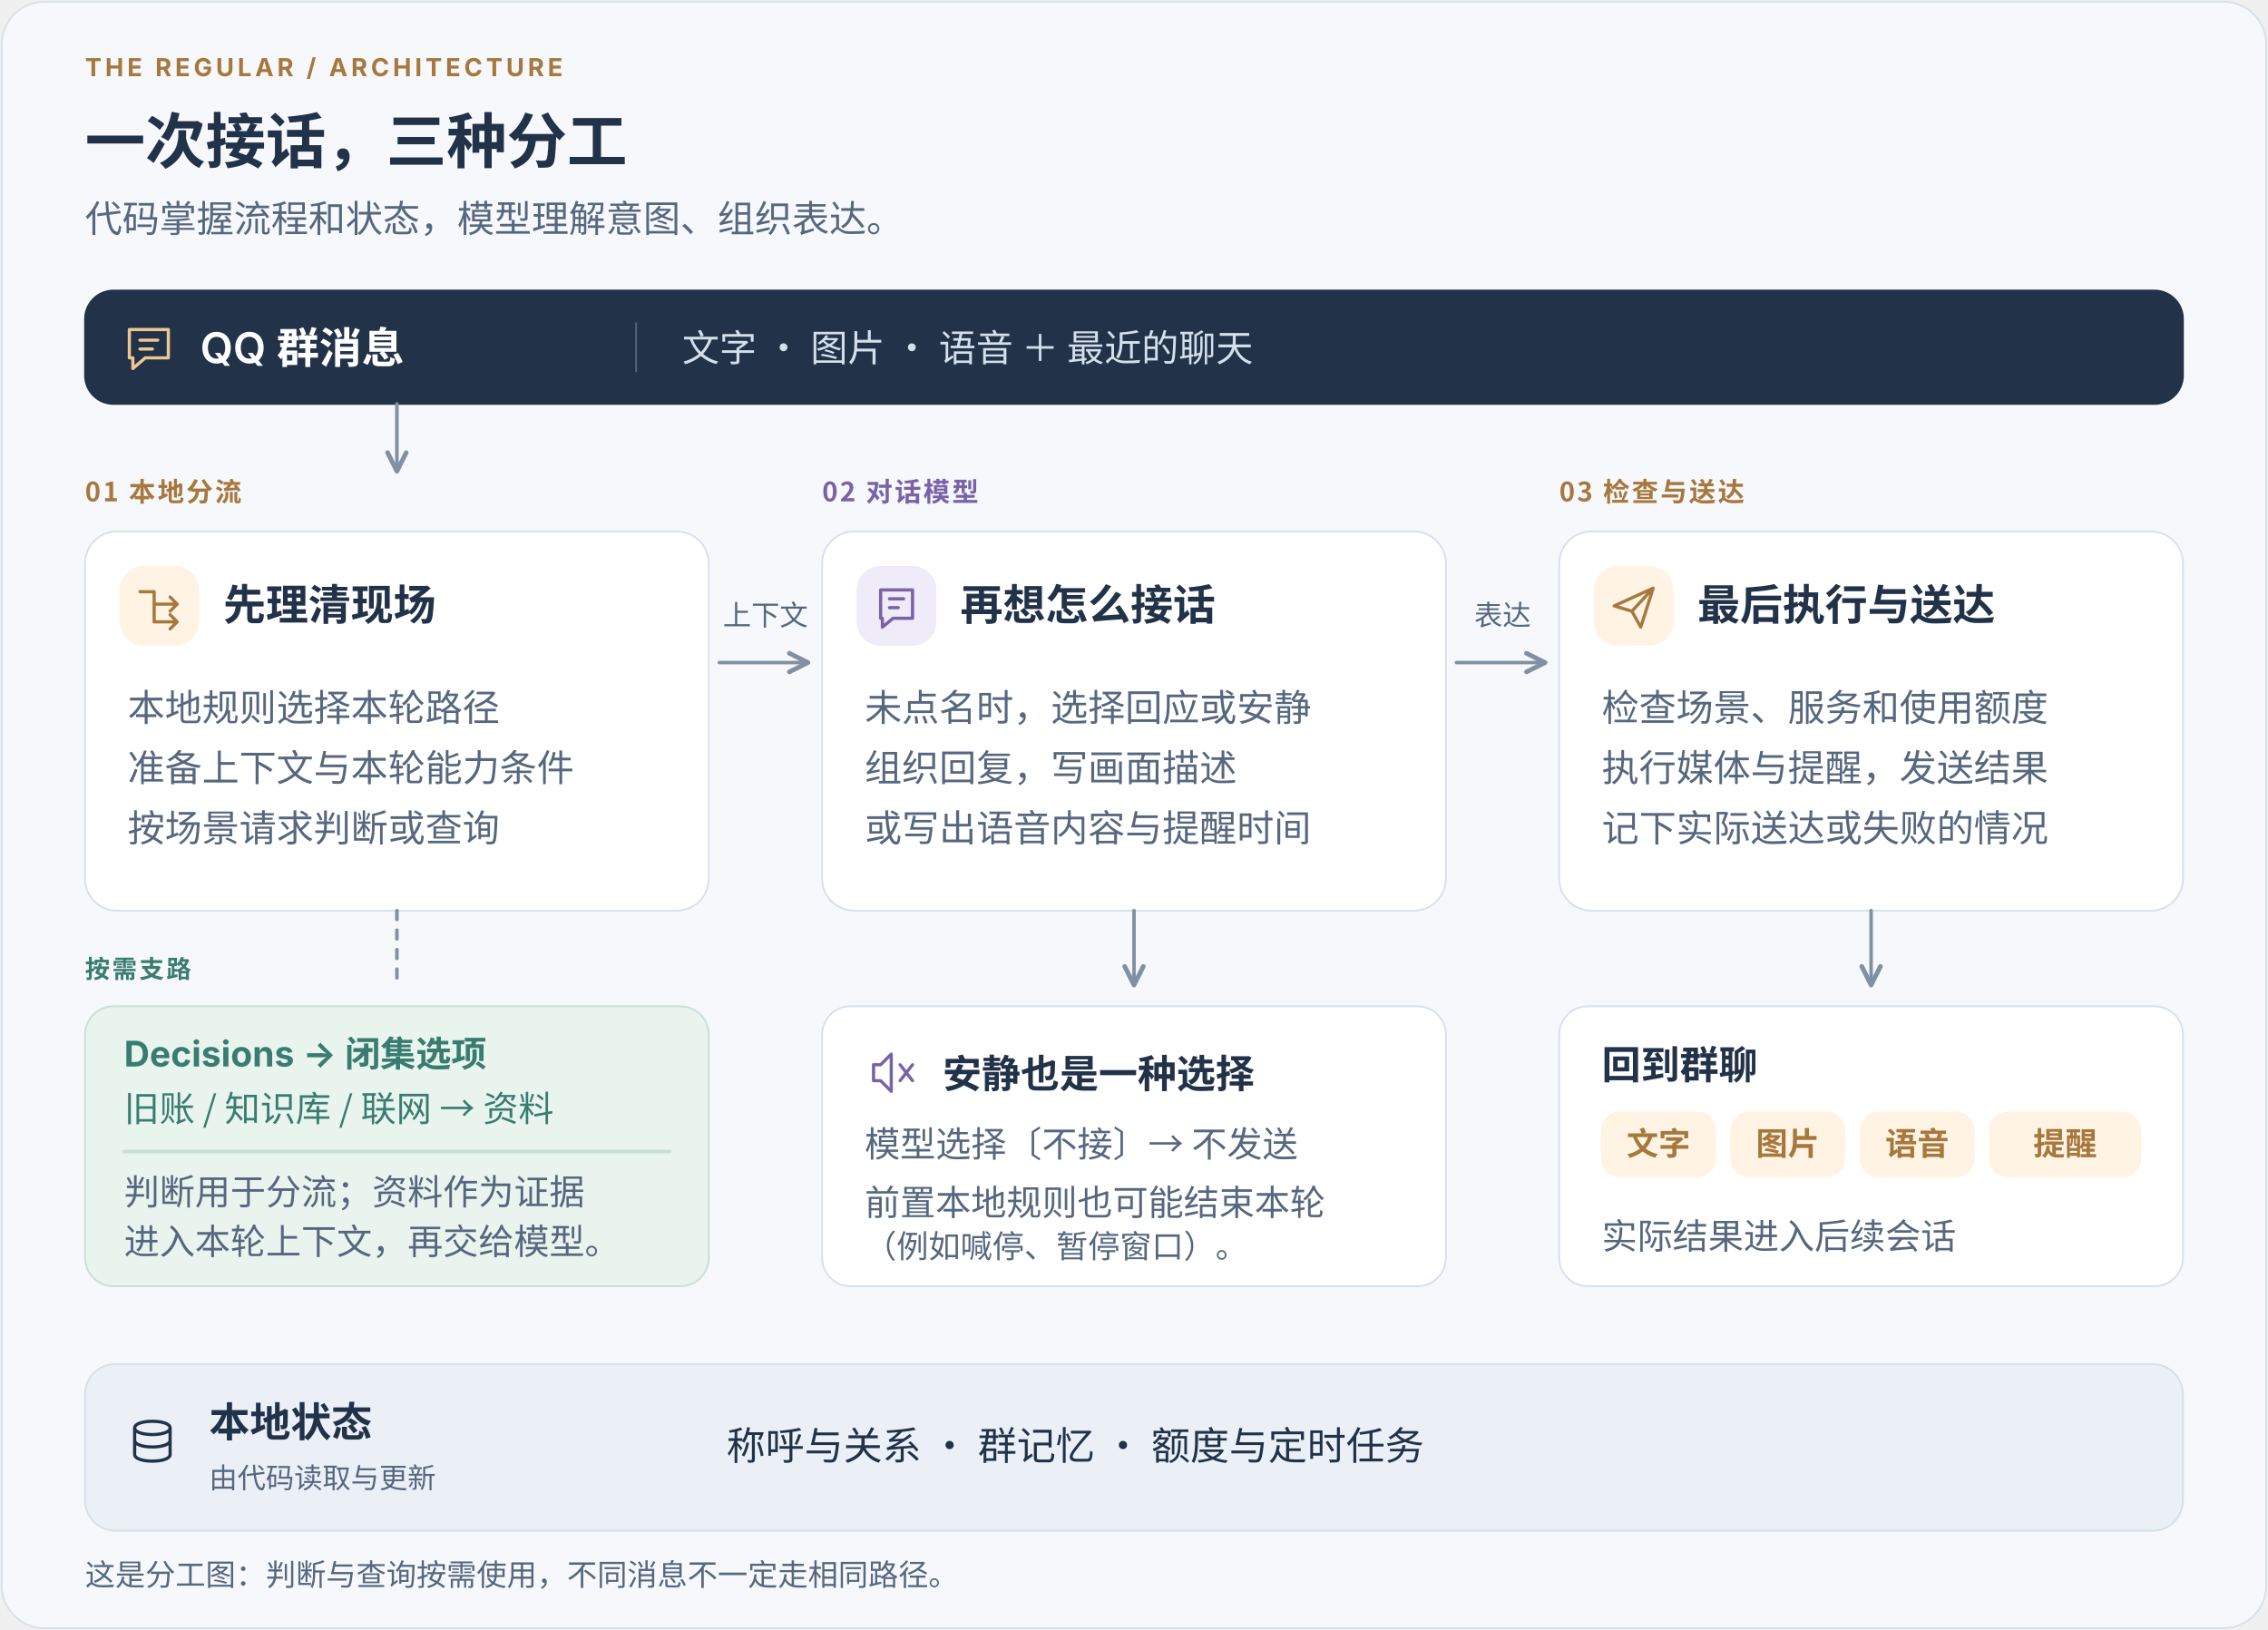
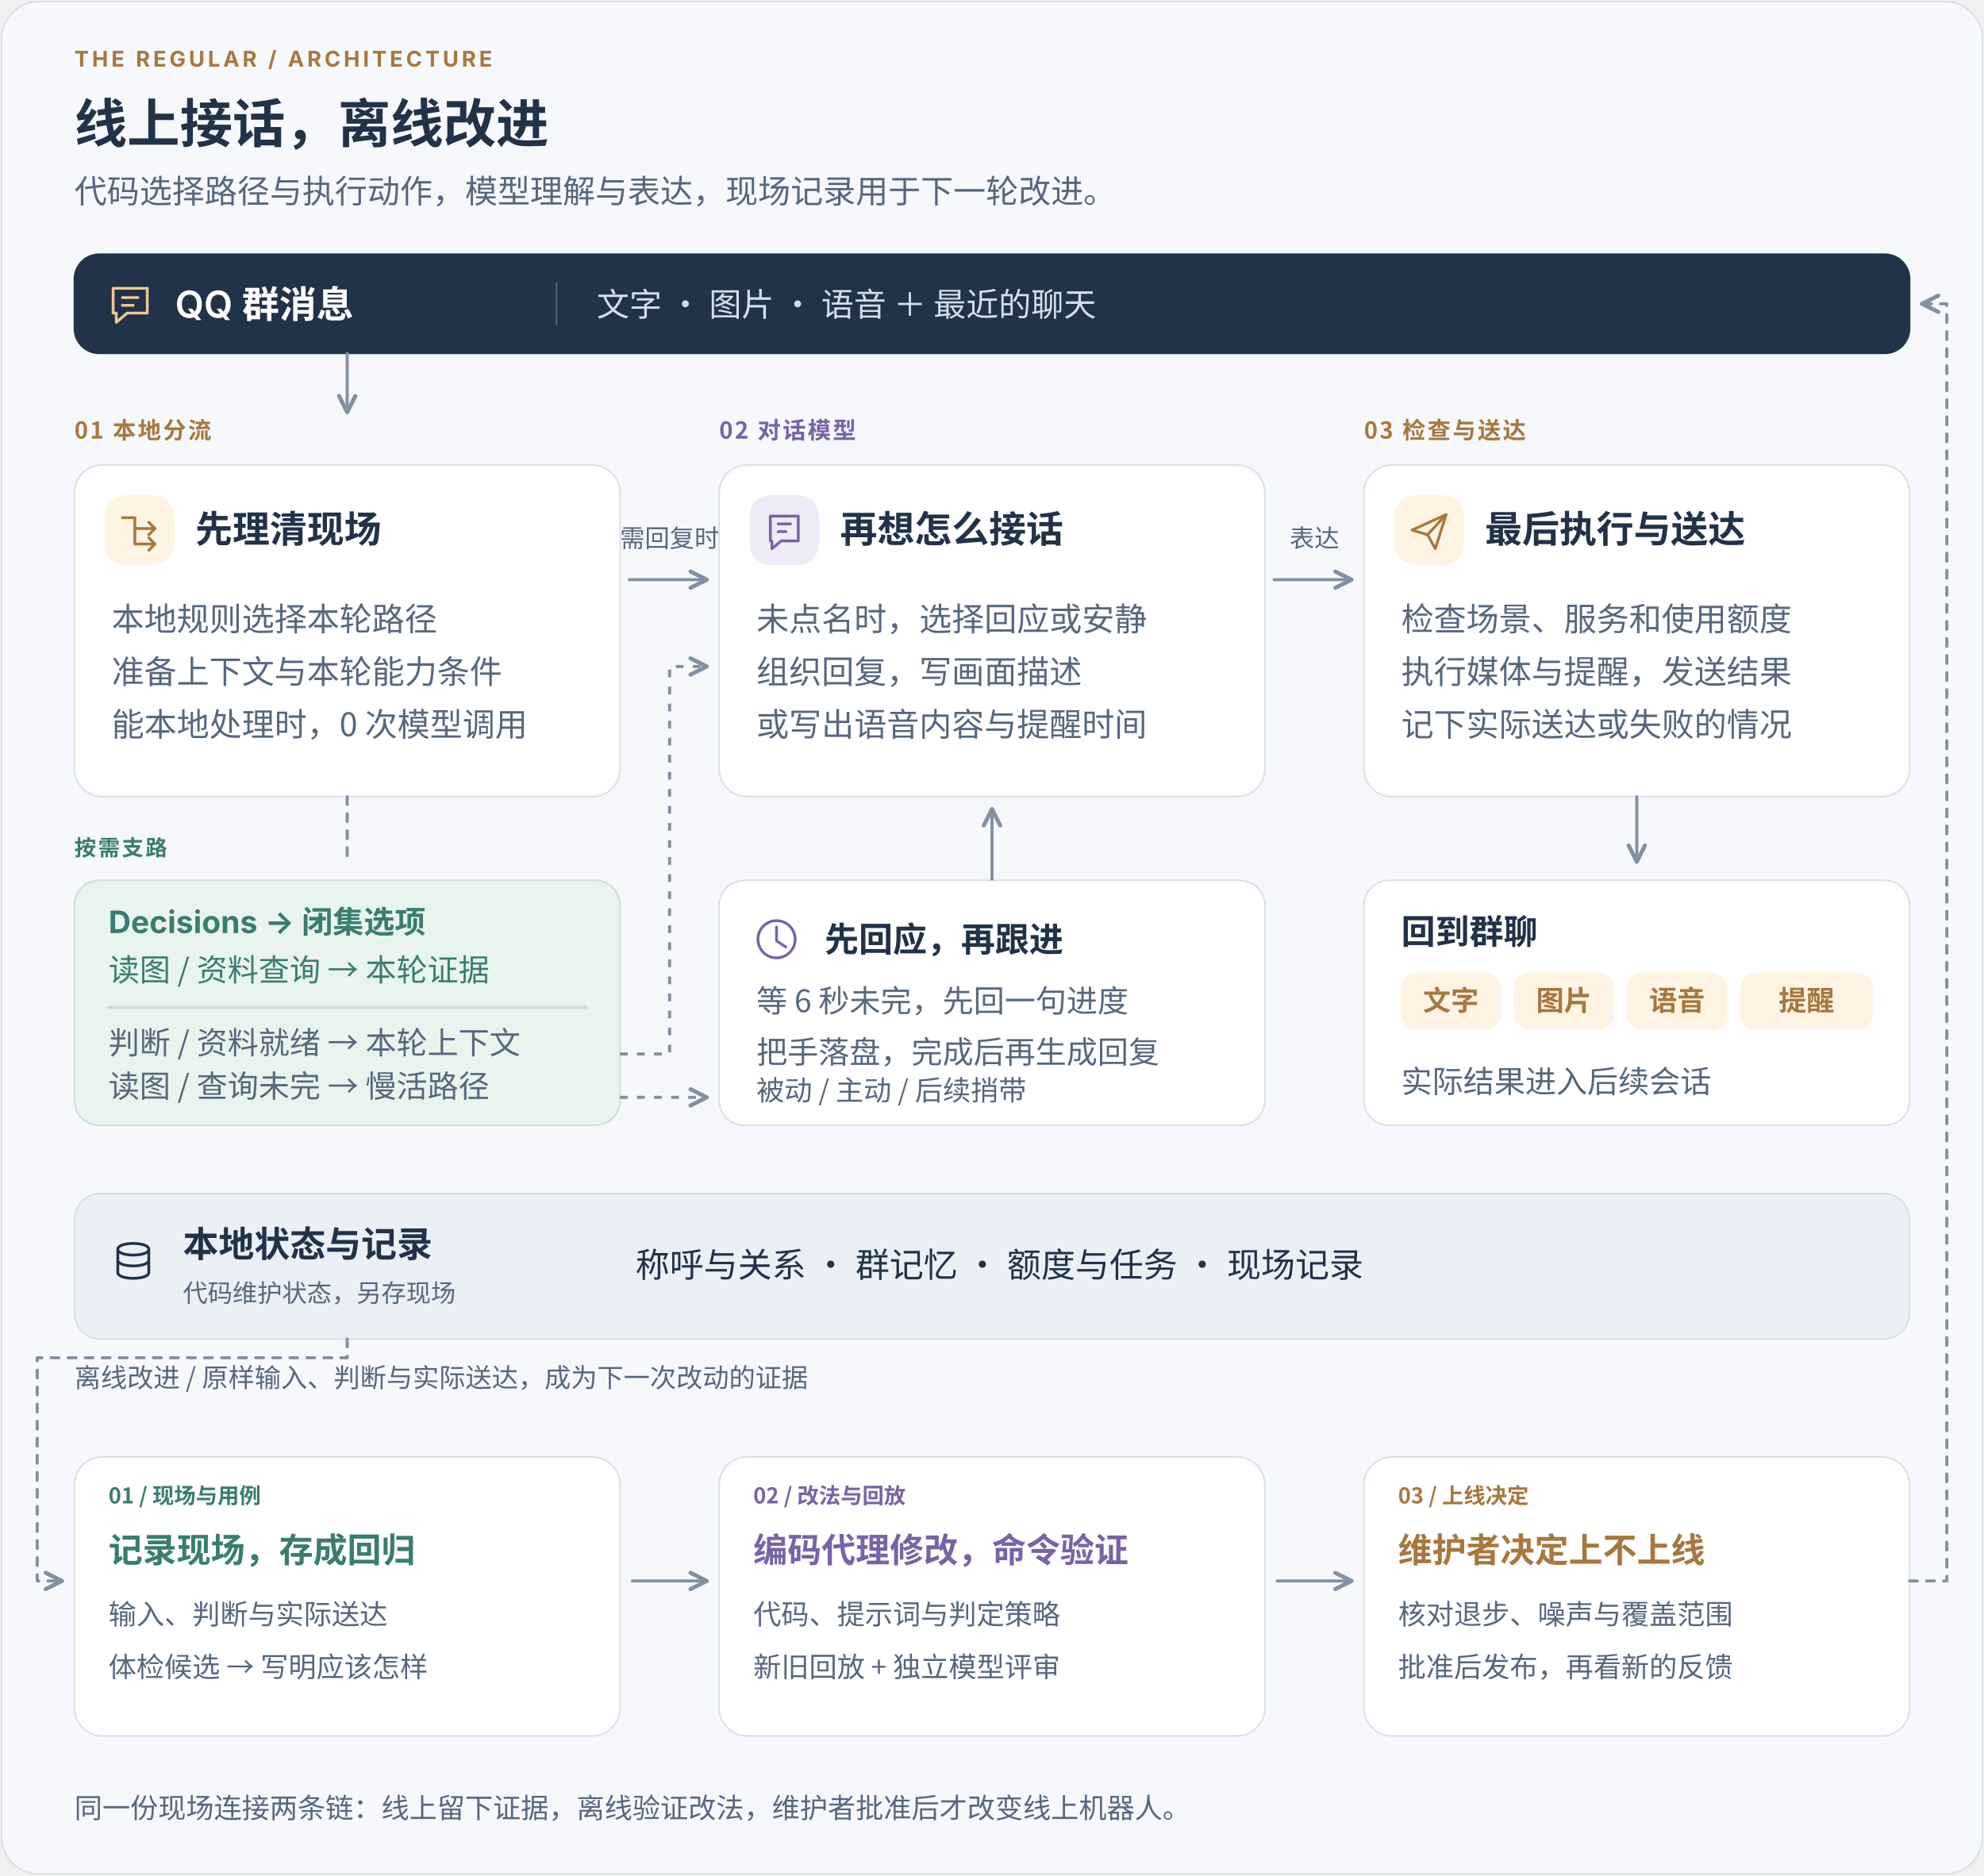
- <svg xmlns="http://www.w3.org/2000/svg" width="1280" height="920" viewBox="0 0 1280 920" role="img" aria-labelledby="flow-title flow-desc" xml:lang="zh-CN">
+ <svg xmlns="http://www.w3.org/2000/svg" width="1280" height="1210" viewBox="0 0 1280 1210" role="img" aria-labelledby="flow-title flow-desc" xml:lang="zh-CN">
  <defs>
    <marker id="arrow" viewBox="0 0 8 8" refX="7" refY="4" markerWidth="7" markerHeight="7" orient="auto-start-reverse">
      <path d="M1 1l6 3-6 3" fill="none" stroke="#8290A3" stroke-width="1.5" stroke-linecap="round" stroke-linejoin="round" />
    </marker>
  </defs>
  <g font-family="-apple-system, BlinkMacSystemFont, 'Segoe UI', 'PingFang SC', 'Microsoft YaHei', sans-serif">
-     <rect x="1" y="1" width="1278" height="918" rx="24" fill="#F6F8FC" stroke="#D7E0EB" />
+     <rect x="1" y="1" width="1278" height="1208" rx="24" fill="#F6F8FC" stroke="#D7E0EB" />
    <text x="48" y="43" font-size="14" font-weight="700" fill="#A7783E" letter-spacing="2">THE REGULAR / ARCHITECTURE</text>
-     <text x="48" y="92" font-size="34" font-weight="700" fill="#213249">一次接话，三种分工</text>
-     <text x="48" y="131" font-size="21" font-weight="400" fill="#56677E">代码掌握流程和状态，模型理解意图、组织表达。</text>
+     <text x="48" y="92" font-size="34" font-weight="700" fill="#213249">线上接话，离线改进</text>
+     <text x="48" y="131" font-size="21" font-weight="400" fill="#56677E">代码选择路径与执行动作，模型理解与表达，现场记录用于下一轮改进。</text>
    <rect x="48" y="164" width="1184" height="64" rx="16" fill="#213249" stroke="#213249" />
    <g transform="translate(70 183)" fill="none" stroke="#EDC792" stroke-width="1.8" stroke-linecap="round" stroke-linejoin="round">
      <path d="M3 3h22v16H12l-7 6v-6H3z M9 9h10 M9 14h7" />
    </g>
    <text x="113" y="205" font-size="24" font-weight="600" fill="#FFFFFF">QQ 群消息</text>
    <path d="M359 182v28" stroke="#54647A" />
    <text x="385" y="204" font-size="21" font-weight="400" fill="#D4DFEB">文字 · 图片 · 语音  ＋  最近的聊天</text>
    <path d="M224 228v38" fill="none" stroke="#8290A3" stroke-width="2" stroke-linecap="round" stroke-linejoin="round" marker-end="url(#arrow)" />
    <text x="48" y="283" font-size="15" font-weight="700" fill="#A7783E" letter-spacing="1.2">01  本地分流</text>
    <text x="464" y="283" font-size="15" font-weight="700" fill="#7962A7" letter-spacing="1.2">02  对话模型</text>
    <text x="880" y="283" font-size="15" font-weight="700" fill="#A7783E" letter-spacing="1.2">03  检查与送达</text>
    <rect x="48" y="300" width="352" height="214" rx="18" fill="#FFFFFF" stroke="#D7E0EB" />
    <rect x="68" y="320" width="44" height="44" rx="13" fill="#FFF4E4" stroke="#FFF4E4" />
    <g transform="translate(76 328)" fill="none" stroke="#A7783E" stroke-width="1.8" stroke-linecap="round" stroke-linejoin="round">
      <path d="M3 6h8v7h13 M11 13v10h13 M20 9l4 4-4 4 M20 19l4 4-4 4" />
    </g>
    <text x="126" y="350" font-size="24" font-weight="650" fill="#213249">先理清现场</text>
    <rect x="464" y="300" width="352" height="214" rx="18" fill="#FFFFFF" stroke="#D7E0EB" />
    <rect x="484" y="320" width="44" height="44" rx="13" fill="#F0EBF8" stroke="#F0EBF8" />
    <g transform="translate(492 328)" fill="none" stroke="#7962A7" stroke-width="1.8" stroke-linecap="round" stroke-linejoin="round">
      <path d="M5 5h18v16H12l-6 5v-5H5z M10 10h8 M10 15h5" />
    </g>
    <text x="542" y="350" font-size="24" font-weight="650" fill="#213249">再想怎么接话</text>
    <rect x="880" y="300" width="352" height="214" rx="18" fill="#FFFFFF" stroke="#D7E0EB" />
    <rect x="900" y="320" width="44" height="44" rx="13" fill="#FFF4E4" stroke="#FFF4E4" />
    <g transform="translate(908 328)" fill="none" stroke="#A7783E" stroke-width="1.8" stroke-linecap="round" stroke-linejoin="round">
      <path d="M3 14l22-10-7 22-5-9-10-3z M13 17L25 4" />
    </g>
    <text x="958" y="350" font-size="24" font-weight="650" fill="#213249">最后执行与送达</text>
    <text x="72" y="407" font-size="21" font-weight="400" fill="#56677E">本地规则选择本轮路径</text>
    <text x="72" y="441" font-size="21" font-weight="400" fill="#56677E">准备上下文与本轮能力条件</text>
-     <text x="72" y="475" font-size="21" font-weight="400" fill="#56677E">按场景请求判断或查询</text>
+     <text x="72" y="475" font-size="21" font-weight="400" fill="#56677E">能本地处理时，0 次模型调用</text>
    <text x="488" y="407" font-size="21" font-weight="400" fill="#56677E">未点名时，选择回应或安静</text>
    <text x="488" y="441" font-size="21" font-weight="400" fill="#56677E">组织回复，写画面描述</text>
    <text x="488" y="475" font-size="21" font-weight="400" fill="#56677E">或写出语音内容与提醒时间</text>
    <text x="904" y="407" font-size="21" font-weight="400" fill="#56677E">检查场景、服务和使用额度</text>
    <text x="904" y="441" font-size="21" font-weight="400" fill="#56677E">执行媒体与提醒，发送结果</text>
    <text x="904" y="475" font-size="21" font-weight="400" fill="#56677E">记下实际送达或失败的情况</text>
    <path d="M406 374h50" fill="none" stroke="#8290A3" stroke-width="2" stroke-linecap="round" stroke-linejoin="round" marker-end="url(#arrow)" />
-     <text x="432" y="353" font-size="16" font-weight="500" fill="#56677E" text-anchor="middle">上下文</text>
+     <text x="432" y="353" font-size="16" font-weight="500" fill="#56677E" text-anchor="middle">需回复时</text>
    <path d="M822 374h50" fill="none" stroke="#8290A3" stroke-width="2" stroke-linecap="round" stroke-linejoin="round" marker-end="url(#arrow)" />
    <text x="848" y="353" font-size="16" font-weight="500" fill="#56677E" text-anchor="middle">表达</text>
    <path d="M224 514v42" fill="none" stroke="#8290A3" stroke-width="2" stroke-linecap="round" stroke-linejoin="round" stroke-dasharray="5 6" />
    <text x="48" y="552" font-size="14" font-weight="700" fill="#397D70" letter-spacing="1.3">按需支路</text>
    <rect x="48" y="568" width="352" height="158" rx="16" fill="#EAF4EF" stroke="#C9DFD5" />
    <text x="70" y="602" font-size="20" font-weight="650" fill="#397D70">Decisions → 闭集选项</text>
-     <text x="70" y="633" font-size="20" font-weight="500" fill="#397D70">旧账 / 知识库 / 联网 → 资料</text>
+     <text x="70" y="633" font-size="20" font-weight="500" fill="#397D70">读图 / 资料查询 → 本轮证据</text>
    <path d="M70 650h308" fill="none" stroke="#C9DFD5" stroke-width="2" stroke-linecap="round" stroke-linejoin="round" />
-     <text x="70" y="680" font-size="20" font-weight="400" fill="#56677E">判断用于分流；资料作为证据</text>
-     <text x="70" y="708" font-size="20" font-weight="400" fill="#56677E">进入本轮上下文，再交给模型。</text>
-     <path d="M640 514v42" fill="none" stroke="#8290A3" stroke-width="2" stroke-linecap="round" stroke-linejoin="round" marker-end="url(#arrow)" />
+     <text x="70" y="680" font-size="20" font-weight="400" fill="#56677E">判断 / 资料就绪 → 本轮上下文</text>
+     <text x="70" y="708" font-size="20" font-weight="400" fill="#56677E">读图 / 查询未完 → 慢活路径</text>
    <rect x="464" y="568" width="352" height="158" rx="16" fill="#FFFFFF" stroke="#D7E0EB" />
    <g transform="translate(486 591)" fill="none" stroke="#7962A7" stroke-width="1.8" stroke-linecap="round" stroke-linejoin="round">
-       <path d="M7 10v9h4l6 6V4l-6 6H7z M22 10l7 9 M29 10l-7 9" />
+       <circle cx="15" cy="15" r="12" />
+       <path d="M15 7v9l6 4" />
    </g>
-     <text x="532" y="614" font-size="22" font-weight="650" fill="#213249">安静也是一种选择</text>
-     <text x="488" y="653" font-size="20" font-weight="400" fill="#56677E">模型选择〔不接〕→ 不发送</text>
-     <text x="488" y="686" font-size="20" font-weight="400" fill="#56677E">前置本地规则也可能结束本轮</text>
-     <text x="488" y="710" font-size="18" font-weight="400" fill="#56677E">（例如喊停、暂停窗口）。</text>
+     <text x="532" y="614" font-size="22" font-weight="650" fill="#213249">先回应，再跟进</text>
+     <text x="488" y="653" font-size="20" font-weight="400" fill="#56677E">等 6 秒未完，先回一句进度</text>
+     <text x="488" y="686" font-size="20" font-weight="400" fill="#56677E">把手落盘，完成后再生成回复</text>
+     <text x="488" y="710" font-size="18" font-weight="400" fill="#56677E">被动 / 主动 / 后续捎带</text>
    <path d="M1056 514v42" fill="none" stroke="#8290A3" stroke-width="2" stroke-linecap="round" stroke-linejoin="round" marker-end="url(#arrow)" />
    <rect x="880" y="568" width="352" height="158" rx="16" fill="#FFFFFF" stroke="#D7E0EB" />
    <text x="904" y="609" font-size="22" font-weight="650" fill="#213249">回到群聊</text>
    <rect x="904" y="628" width="64" height="36" rx="10" fill="#FFF4E4" stroke="#FFF4E4" />
    <text x="936.0" y="652" font-size="18" font-weight="600" fill="#A7783E" text-anchor="middle">文字</text>
    <rect x="977" y="628" width="64" height="36" rx="10" fill="#FFF4E4" stroke="#FFF4E4" />
    <text x="1009.0" y="652" font-size="18" font-weight="600" fill="#A7783E" text-anchor="middle">图片</text>
    <rect x="1050" y="628" width="64" height="36" rx="10" fill="#FFF4E4" stroke="#FFF4E4" />
    <text x="1082.0" y="652" font-size="18" font-weight="600" fill="#A7783E" text-anchor="middle">语音</text>
    <rect x="1123" y="628" width="85" height="36" rx="10" fill="#FFF4E4" stroke="#FFF4E4" />
    <text x="1165.5" y="652" font-size="18" font-weight="600" fill="#A7783E" text-anchor="middle">提醒</text>
    <text x="904" y="705" font-size="20" font-weight="400" fill="#56677E">实际结果进入后续会话</text>
+     <path d="M400 680h32V430h24" fill="none" stroke="#8290A3" stroke-width="2" marker-end="url(#arrow)" stroke-dasharray="5 6" />
+     <path d="M400 708h56" fill="none" stroke="#8290A3" stroke-width="2" marker-end="url(#arrow)" stroke-dasharray="5 6" />
+     <path d="M640 568v-46" fill="none" stroke="#8290A3" stroke-width="2" marker-end="url(#arrow)" />
    <rect x="48" y="770" width="1184" height="94" rx="17" fill="#EAF0F6" stroke="#D5DFEB" />
    <g transform="translate(72 799)" fill="none" stroke="#213249" stroke-width="1.8" stroke-linecap="round" stroke-linejoin="round">
      <path d="M4 7c0-5 20-5 20 0s-20 5-20 0v15c0 5 20 5 20 0V7 M4 14c0 5 20 5 20 0" />
    </g>
-     <text x="118" y="811" font-size="23" font-weight="650" fill="#213249">本地状态</text>
-     <text x="118" y="840" font-size="16" font-weight="400" fill="#56677E">由代码读取与更新</text>
-     <text x="410" y="824" font-size="22" font-weight="500" fill="#213249">称呼与关系    ·    群记忆    ·    额度与定时任务</text>
-     <text x="48" y="895" font-size="17" font-weight="400" fill="#56677E">这是分工图：判断与查询按需使用，不同消息不一定走相同路径。</text>
+     <text x="118" y="811" font-size="23" font-weight="650" fill="#213249">本地状态与记录</text>
+     <text x="118" y="840" font-size="16" font-weight="400" fill="#56677E">代码维护状态，另存现场</text>
+     <text x="410" y="824" font-size="22" font-weight="500" fill="#213249">称呼与关系 · 群记忆 · 额度与任务 · 现场记录</text>
+     <text x="48" y="895" font-size="17" font-weight="400" fill="#56677E">离线改进 / 原样输入、判断与实际送达，成为下一次改动的证据</text>
+     <path d="M224 864v12H24v144h16" fill="none" stroke="#8290A3" stroke-width="2" stroke-linecap="round" stroke-linejoin="round" marker-end="url(#arrow)" stroke-dasharray="5 6" />
+     <rect x="48" y="940" width="352" height="180" rx="18" fill="#FFFFFF" stroke="#D7E0EB" />
+     <text x="70" y="970" font-size="14" fill="#397D70" font-weight="700">01 / 现场与用例</text>
+     <text x="70" y="1008" font-size="22" fill="#397D70" font-weight="650">记录现场，存成回归</text>
+     <text x="70" y="1048" font-size="18" fill="#56677E" font-weight="400">输入、判断与实际送达</text>
+     <text x="70" y="1082" font-size="18" fill="#56677E" font-weight="400">体检候选 → 写明应该怎样</text>
+     <rect x="464" y="940" width="352" height="180" rx="18" fill="#FFFFFF" stroke="#D7E0EB" />
+     <text x="486" y="970" font-size="14" fill="#7962A7" font-weight="700">02 / 改法与回放</text>
+     <text x="486" y="1008" font-size="22" fill="#7962A7" font-weight="650">编码代理修改，命令验证</text>
+     <text x="486" y="1048" font-size="18" fill="#56677E" font-weight="400">代码、提示词与判定策略</text>
+     <text x="486" y="1082" font-size="18" fill="#56677E" font-weight="400">新旧回放 + 独立模型评审</text>
+     <rect x="880" y="940" width="352" height="180" rx="18" fill="#FFFFFF" stroke="#D7E0EB" />
+     <text x="902" y="970" font-size="14" fill="#A7783E" font-weight="700">03 / 上线决定</text>
+     <text x="902" y="1008" font-size="22" fill="#A7783E" font-weight="650">维护者决定上不上线</text>
+     <text x="902" y="1048" font-size="18" fill="#56677E" font-weight="400">核对退步、噪声与覆盖范围</text>
+     <text x="902" y="1082" font-size="18" fill="#56677E" font-weight="400">批准后发布，再看新的反馈</text>
+     <path d="M408 1020h48" fill="none" stroke="#8290A3" stroke-width="2" stroke-linecap="round" stroke-linejoin="round" marker-end="url(#arrow)" />
+     <path d="M824 1020h48" fill="none" stroke="#8290A3" stroke-width="2" stroke-linecap="round" stroke-linejoin="round" marker-end="url(#arrow)" />
+     <path d="M1232 1020h24V196h-16" fill="none" stroke="#8290A3" stroke-width="2" stroke-linecap="round" stroke-linejoin="round" marker-end="url(#arrow)" stroke-dasharray="5 6" />
+     <text x="48" y="1173" font-size="18" fill="#56677E" font-weight="400">同一份现场连接两条链：线上留下证据，离线验证改法，维护者批准后才改变线上机器人。</text>
  </g>
</svg>
